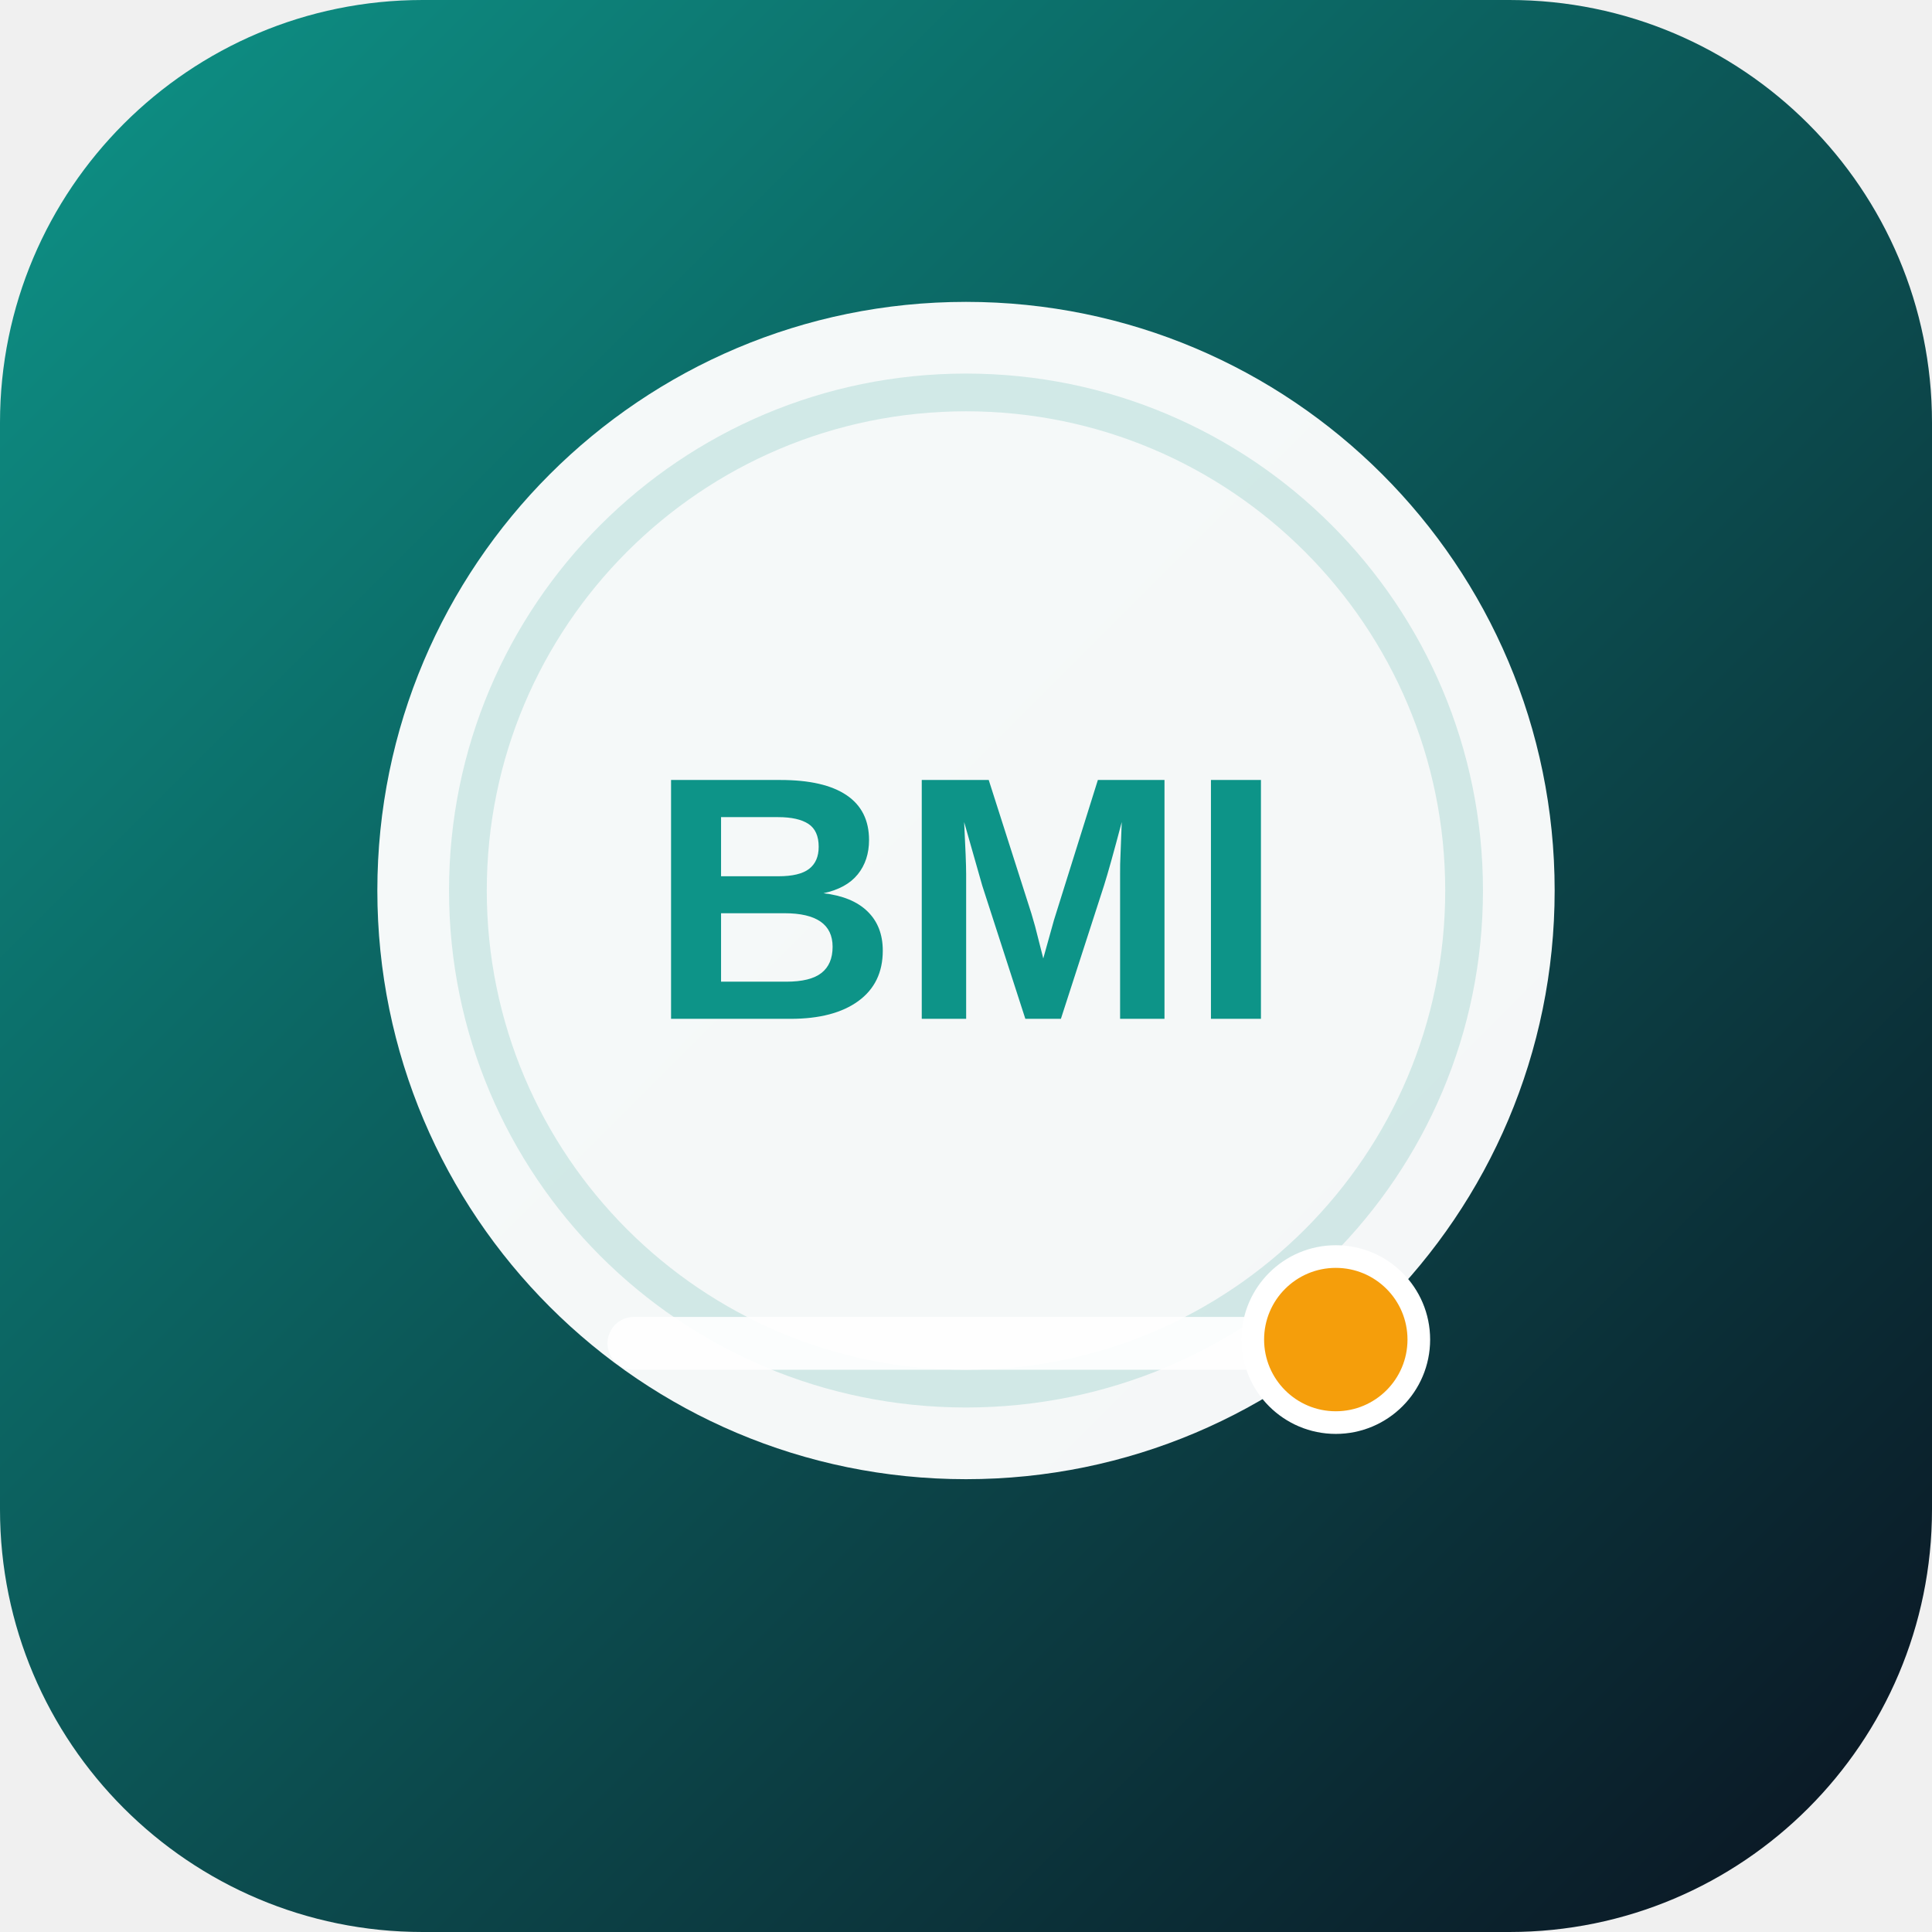
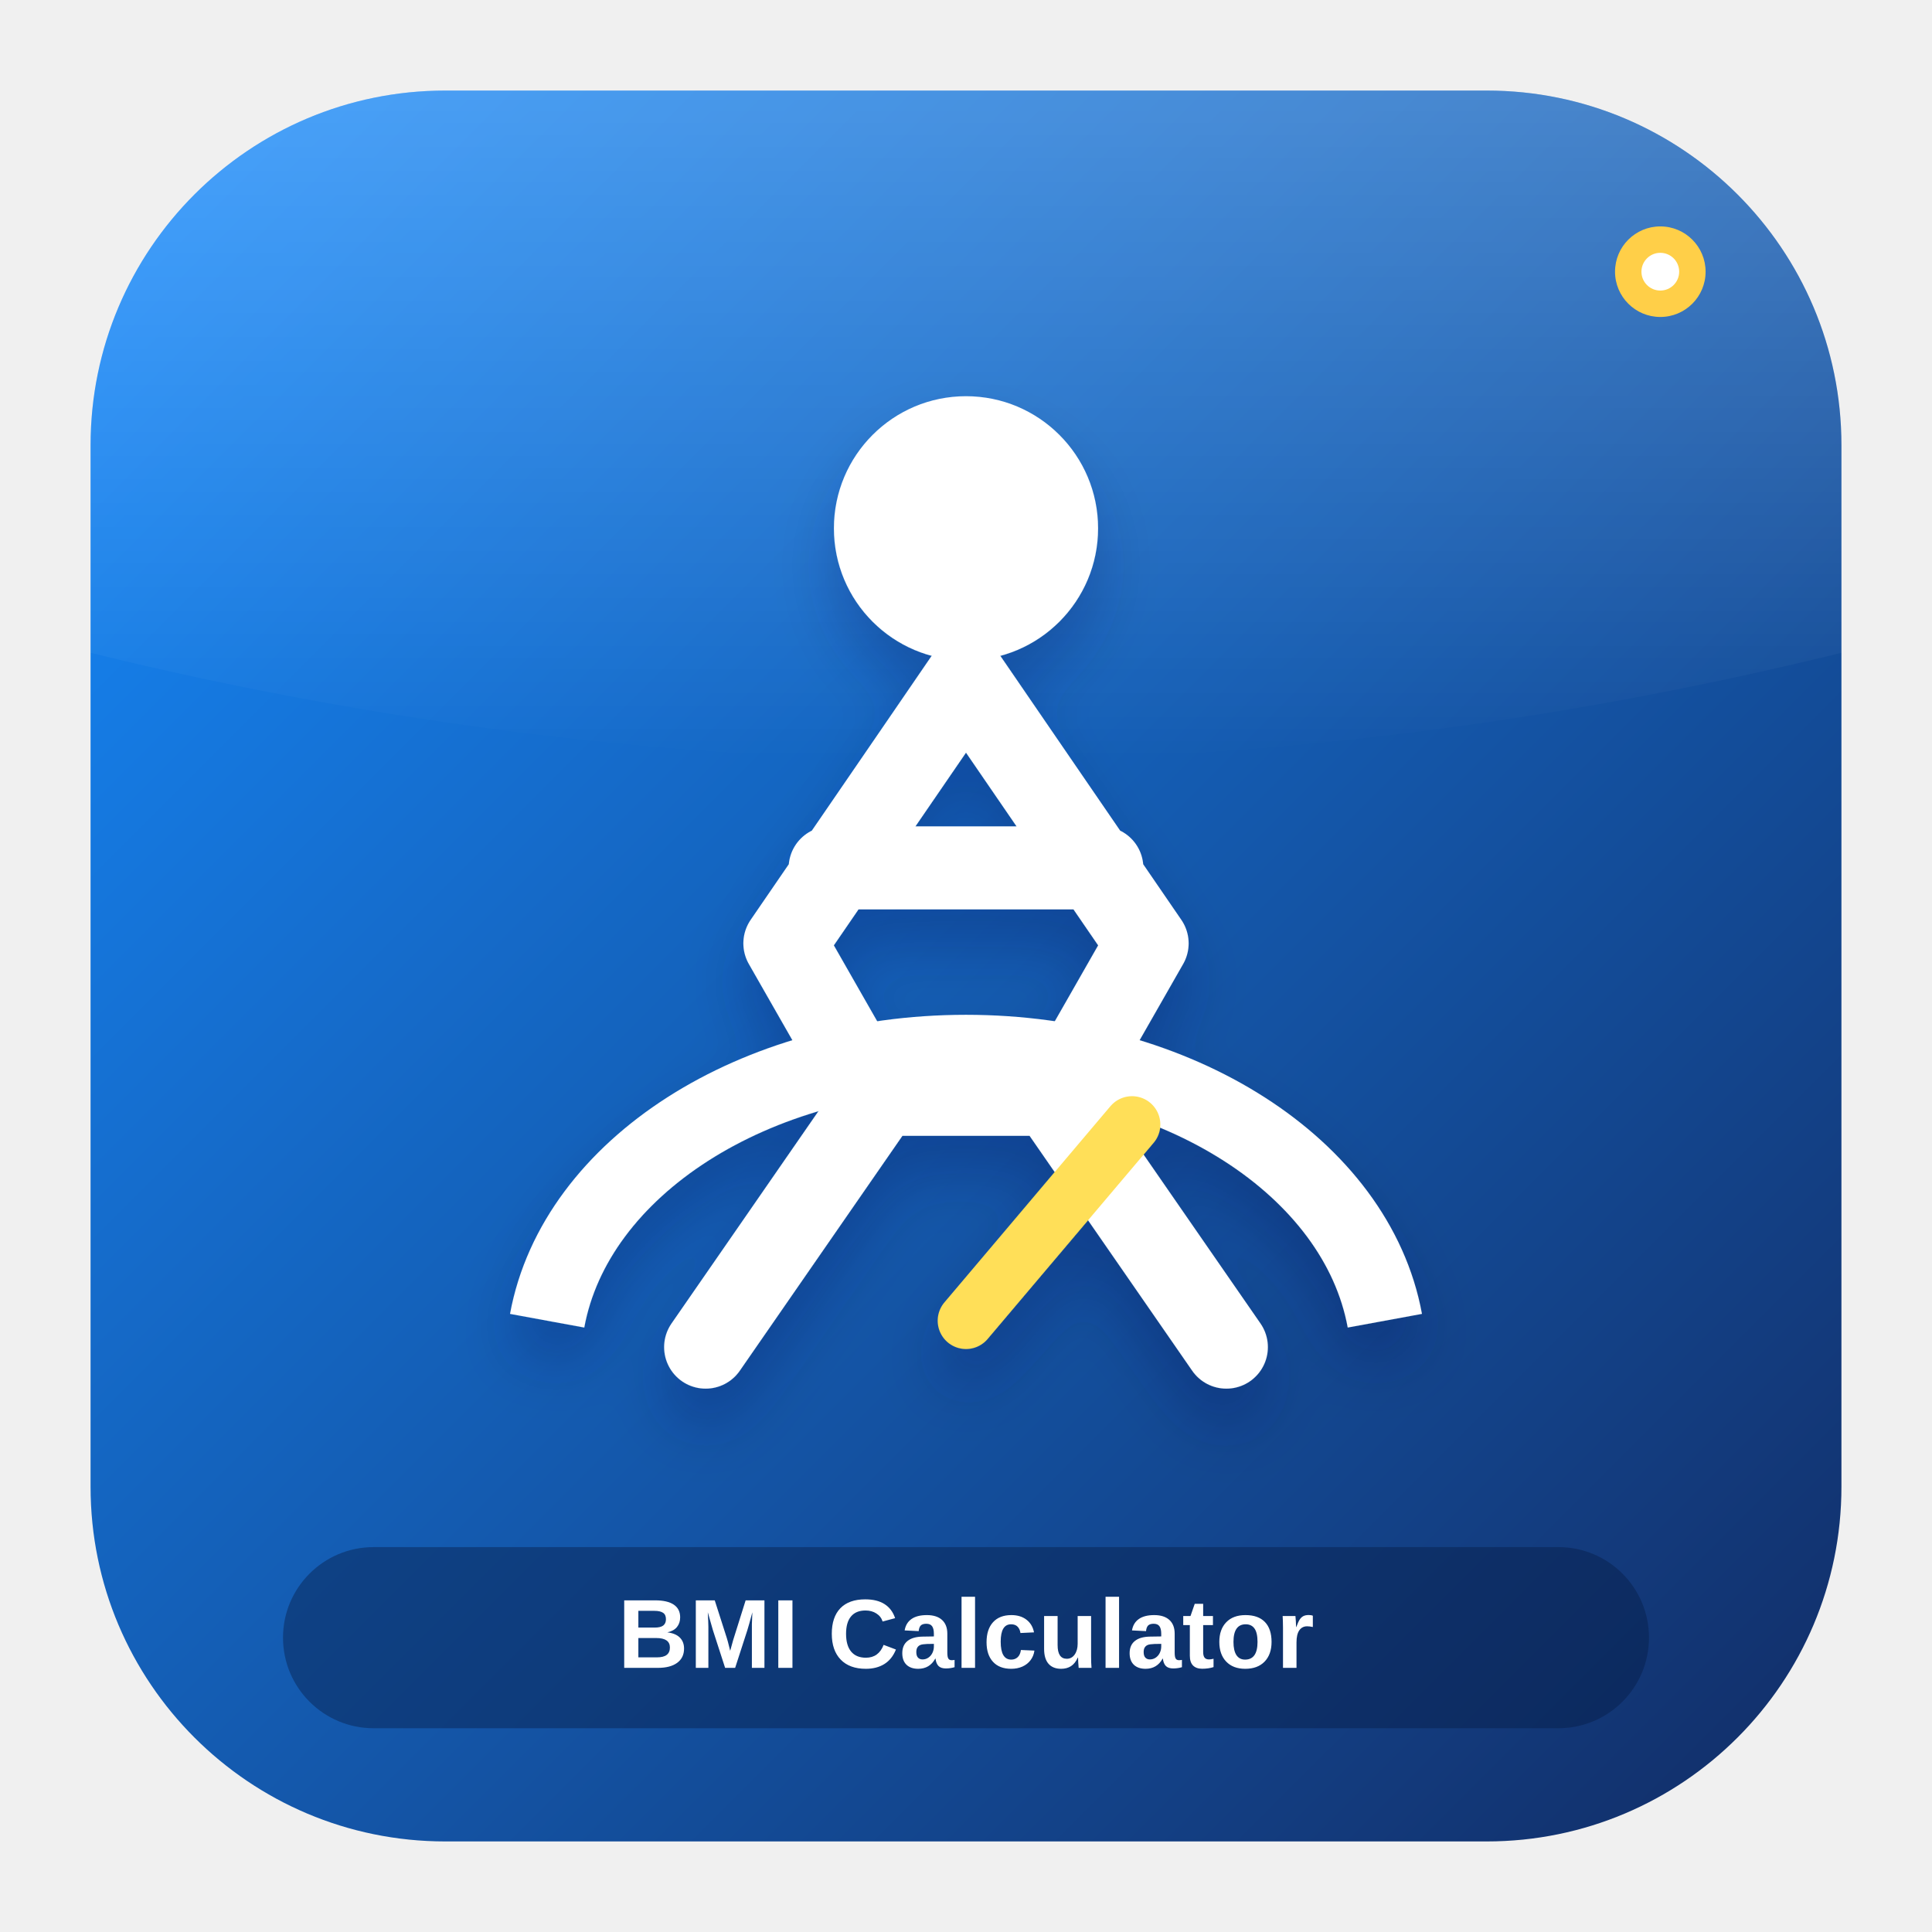
- <svg xmlns="http://www.w3.org/2000/svg" width="512" height="512" viewBox="0 0 512 512" role="img" aria-label="BMI Calculator app icon">
+ <svg xmlns="http://www.w3.org/2000/svg" width="512" height="512" viewBox="0 0 512 512" role="img" aria-labelledby="title desc">
  <defs>
-     <linearGradient id="g" x1="0" y1="0" x2="1" y2="1">
-       <stop offset="0" stop-color="#0d9488" />
-       <stop offset="1" stop-color="#0b1220" />
+     <linearGradient id="bg" x1="0" y1="0" x2="1" y2="1">
+       <stop offset="0" stop-color="#168cff" />
+       <stop offset="1" stop-color="#122c65" />
    </linearGradient>
+     <linearGradient id="shine" x1="0" y1="0" x2="0" y2="1">
+       <stop offset="0" stop-color="#fff" stop-opacity=".22" />
+       <stop offset="1" stop-color="#fff" stop-opacity="0" />
+     </linearGradient>
+     <filter id="shadow" x="-30%" y="-30%" width="160%" height="160%">
+       <feDropShadow dx="0" dy="10" stdDeviation="8" flood-color="#071b43" flood-opacity=".22" />
+     </filter>
  </defs>
-   <rect width="512" height="512" rx="112" fill="url(#g)" />
-   <circle cx="256" cy="236" r="156" fill="#ffffff" fill-opacity=".96" />
-   <circle cx="256" cy="236" r="132" fill="none" stroke="#0d9488" stroke-opacity=".16" stroke-width="10" />
-   <text x="256" y="270" text-anchor="middle" font-family="Arial, Helvetica, sans-serif" font-size="92" font-weight="800" fill="#0d9488">BMI</text>
-   <path d="M168 356h176" stroke="#fff" stroke-width="14" stroke-linecap="round" opacity=".92" />
-   <circle cx="354" cy="355" r="22" fill="#f59e0b" stroke="#fff" stroke-width="6" />
+   <rect x="24" y="24" width="464" height="464" rx="94" fill="url(#bg)" />
+   <path d="M118 24h276a94 94 0 0 1 94 94v55Q256 230 24 173v-55a94 94 0 0 1 94-94z" fill="url(#shine)" />
+   <g filter="url(#shadow)">
+     <circle cx="256" cy="140" r="35" fill="#fff" />
+     <path d="M256 180l-48 70 24 42-45 65M256 180l48 70-24 42 45 65M220 230h72M232 290h48" fill="none" stroke="#fff" stroke-width="22" stroke-linecap="round" stroke-linejoin="round" />
+     <path d="M145 350a112 82 0 0 1 222 0" fill="none" stroke="#fff" stroke-width="20" />
+     <path d="M256 350l44-52" stroke="#ffdf58" stroke-width="15" stroke-linecap="round" />
+   </g>
+   <rect x="75" y="410" width="362" height="48" rx="24" fill="#071b43" fill-opacity=".42" />
+   <text x="256" y="442" font-family="Arial,Helvetica,sans-serif" font-size="26" font-weight="800" letter-spacing=".2" text-anchor="middle" fill="#fff">BMI Calculator</text>
+   <circle cx="440" cy="72" r="12" fill="#ffcf48" />
+   <circle cx="440" cy="72" r="5" fill="#fff" />
</svg>
